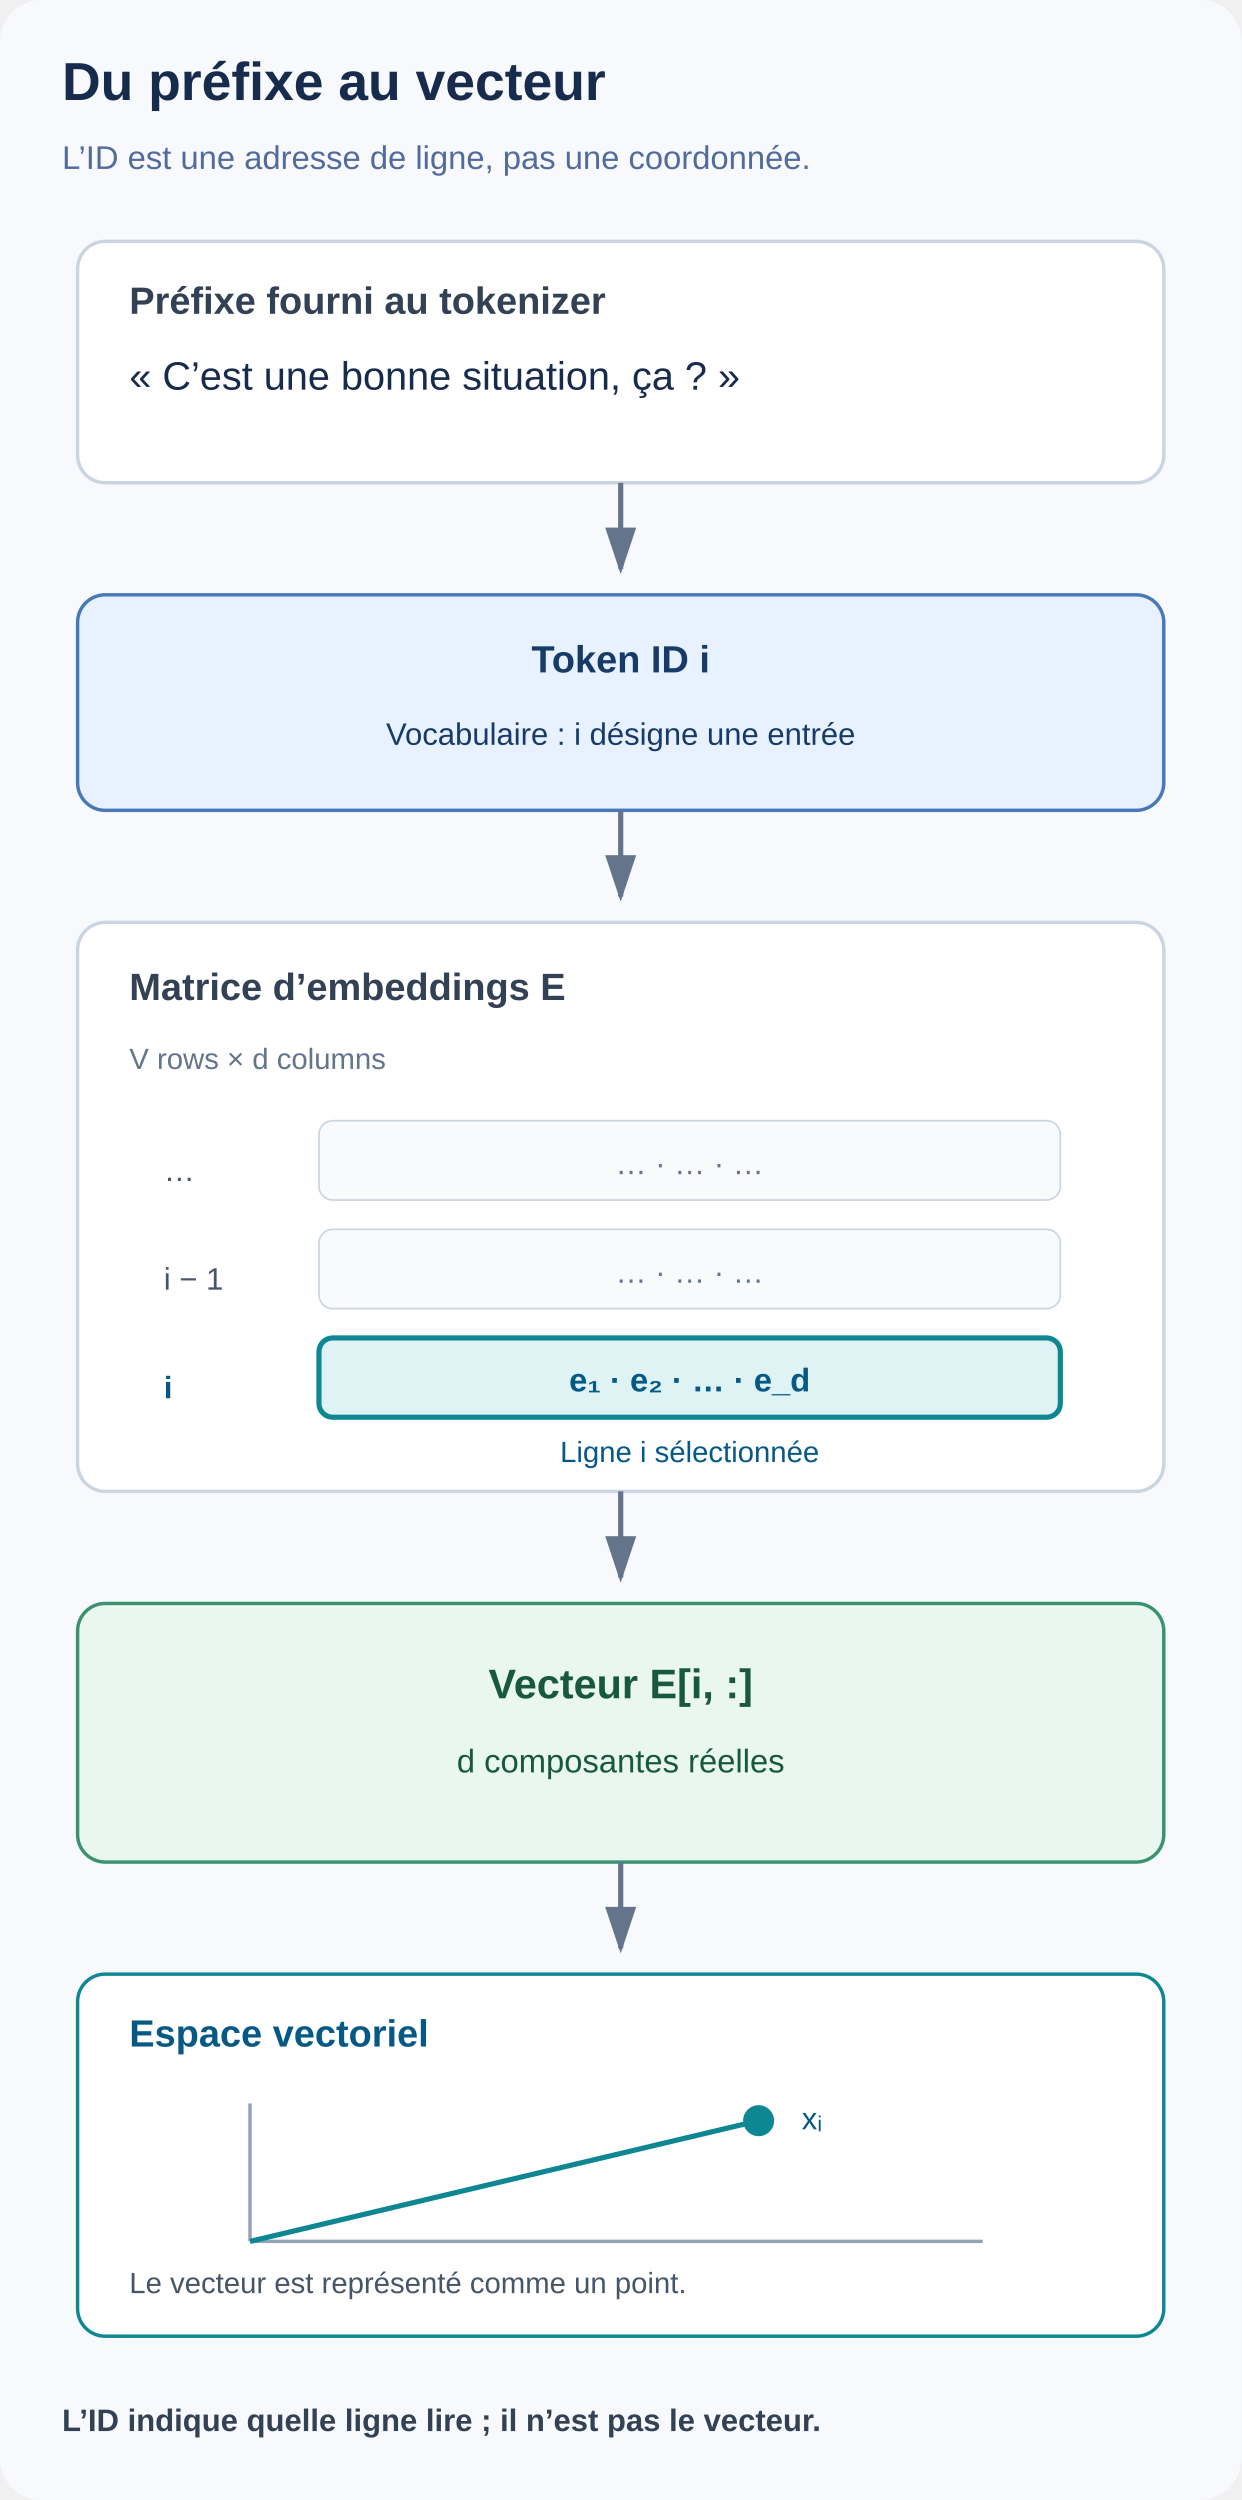
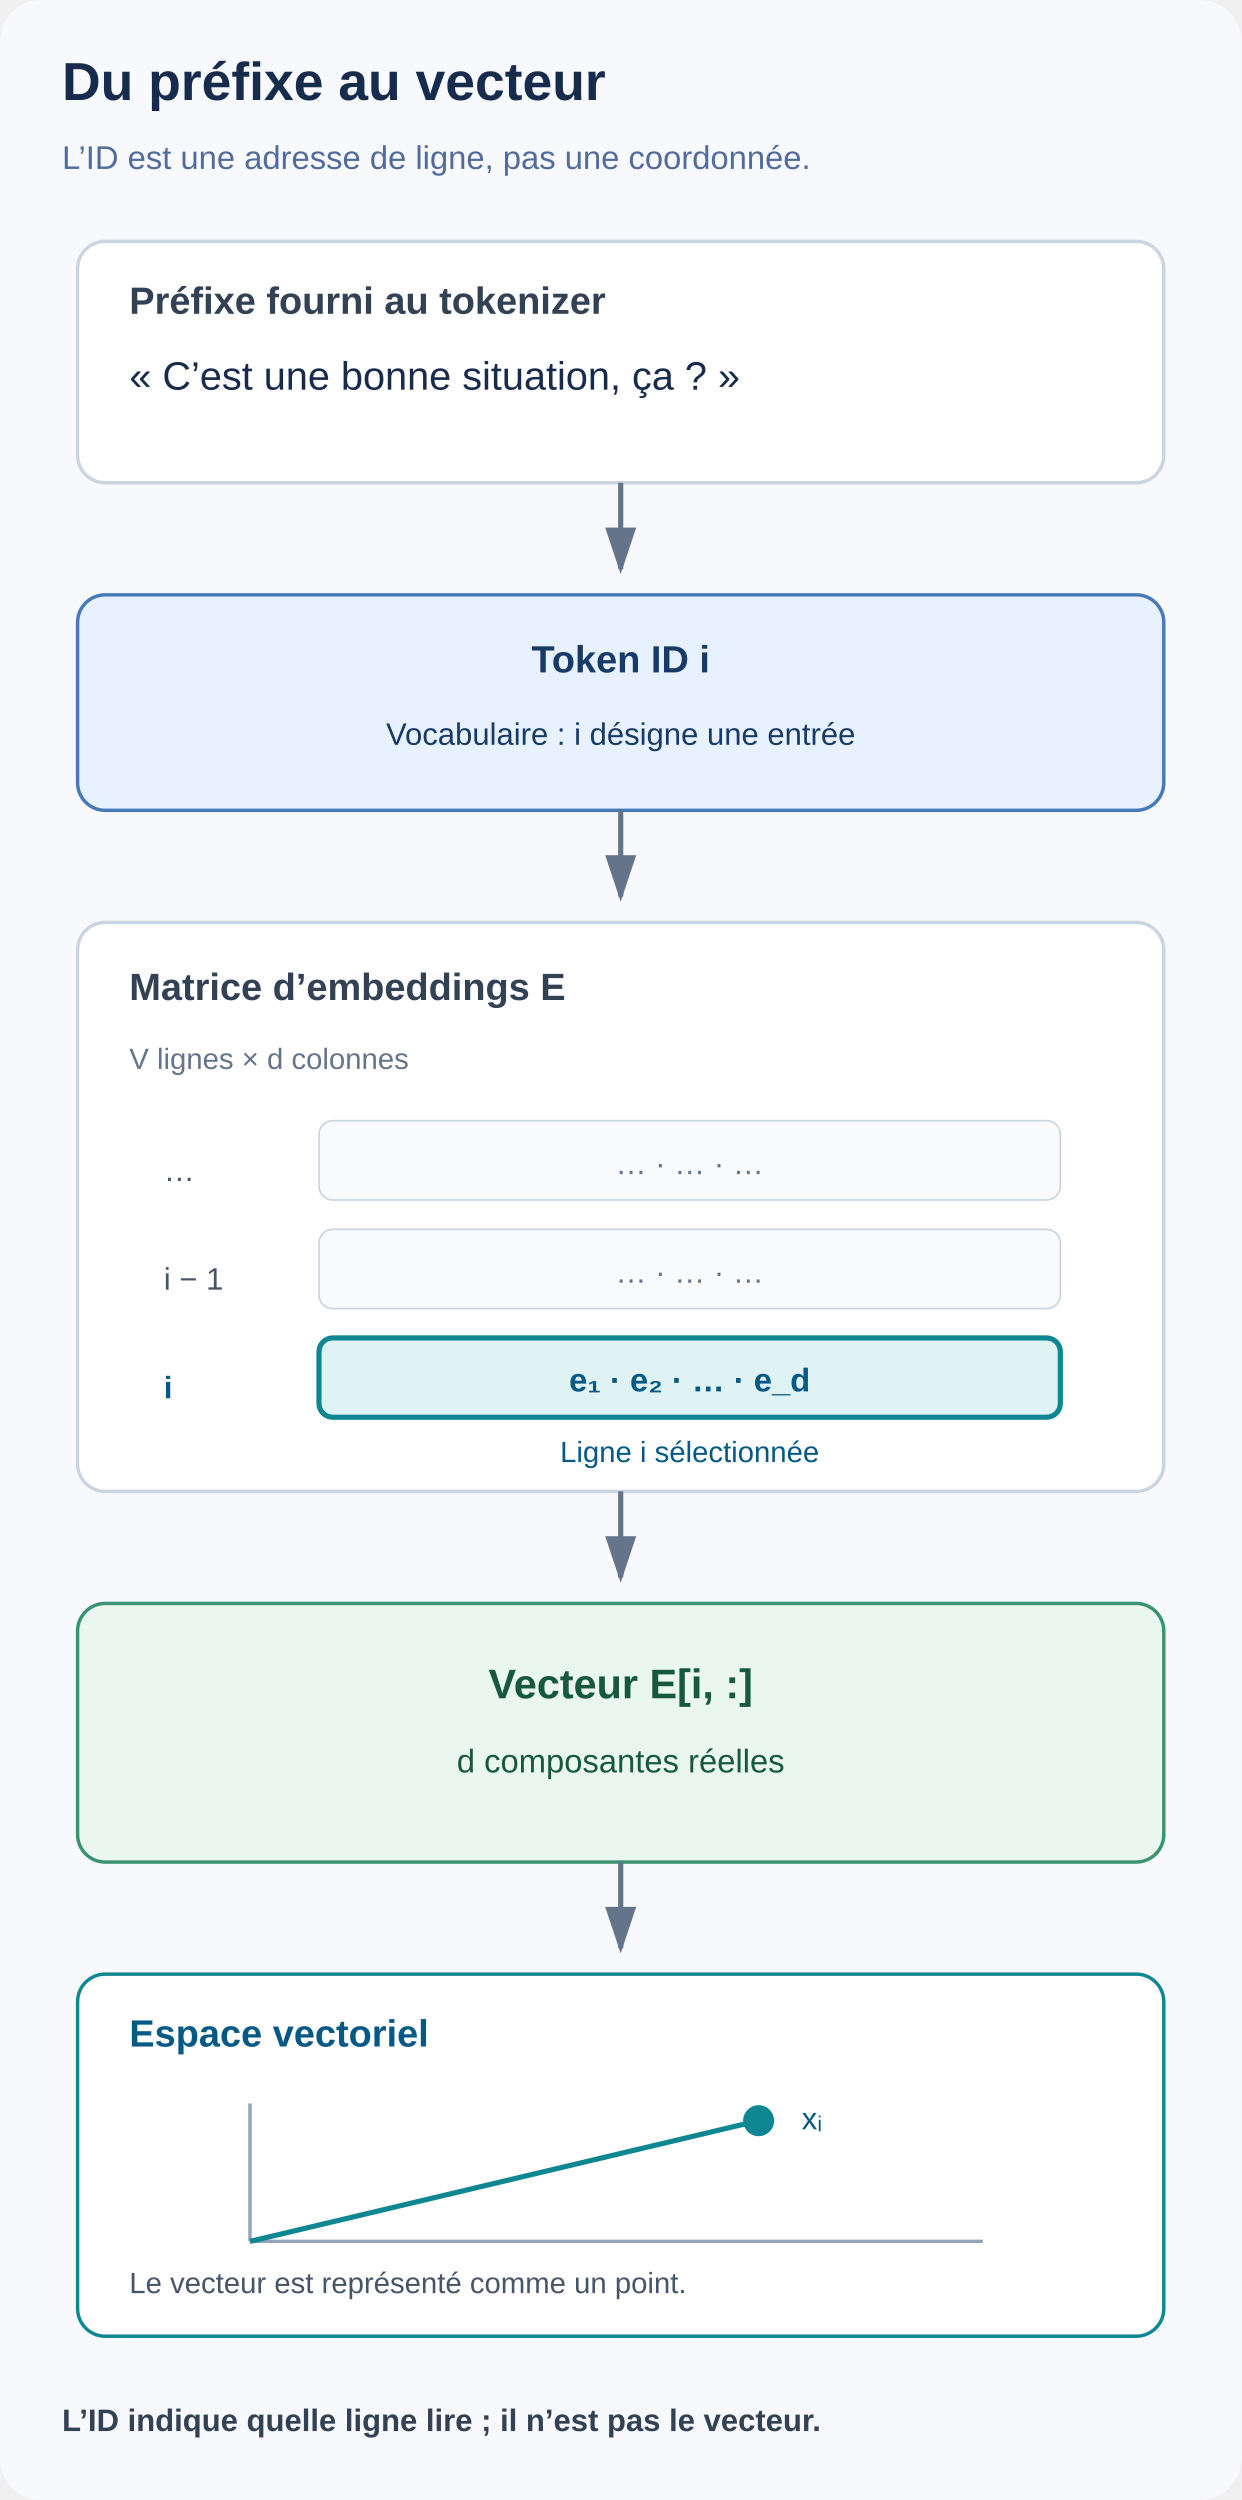
<svg xmlns="http://www.w3.org/2000/svg" width="720" height="1450" viewBox="0 0 720 1450" role="img" aria-labelledby="title desc">
  <defs>
    <marker id="a" markerWidth="10" markerHeight="10" refX="8" refY="3" orient="auto">
      <path d="M0 0L0 6L9 3z" fill="#64748b" />
    </marker>
  </defs>
  <rect width="720" height="1450" rx="24" fill="#f7f9fc" />
  <text x="36" y="58" font-family="Arial,sans-serif" font-size="31" font-weight="700" fill="#172b4d">Du préfixe au vecteur</text>
  <text x="36" y="98" font-family="Arial,sans-serif" font-size="19" fill="#526b9c">L’ID est une adresse de ligne, pas une coordonnée.</text>
  <rect x="45" y="140" width="630" height="140" rx="16" fill="#fff" stroke="#cbd5e1" stroke-width="2" />
  <text x="75" y="182" font-family="Arial,sans-serif" font-size="22" font-weight="700" fill="#334155">Préfixe fourni au tokenizer</text>
  <text x="75" y="226" font-family="Arial,sans-serif" font-size="23" fill="#172b4d">« C’est une bonne situation, ça ? »</text>
  <path d="M360 280V330" stroke="#64748b" stroke-width="3" marker-end="url(#a)" />
  <rect x="45" y="345" width="630" height="125" rx="16" fill="#e8f1ff" stroke="#4778b8" stroke-width="2" />
  <text x="360" y="390" text-anchor="middle" font-family="Arial,sans-serif" font-size="22" font-weight="700" fill="#173b67">Token ID i</text>
  <text x="360" y="432" text-anchor="middle" font-family="Arial,sans-serif" font-size="18" fill="#173b67">Vocabulaire : i désigne une entrée</text>
  <path d="M360 470V520" stroke="#64748b" stroke-width="3" marker-end="url(#a)" />
  <rect x="45" y="535" width="630" height="330" rx="16" fill="#fff" stroke="#cbd5e1" stroke-width="2" />
  <text x="75" y="580" font-family="Arial,sans-serif" font-size="22" font-weight="700" fill="#334155">Matrice d’embeddings E</text>
-   <text x="75" y="620" font-family="Arial,sans-serif" font-size="17" fill="#64748b">V rows × d columns</text>
+   <text x="75" y="620" font-family="Arial,sans-serif" font-size="17" fill="#64748b">V lignes × d colonnes</text>
  <g font-family="Arial,sans-serif" font-size="18" fill="#475569">
    <text x="95" y="685">…</text>
    <text x="95" y="748">i − 1</text>
    <text x="95" y="811" font-weight="700" fill="#075985">i</text>
  </g>
  <rect x="185" y="650" width="430" height="46" rx="8" fill="#f8fafc" stroke="#cbd5e1" />
  <rect x="185" y="713" width="430" height="46" rx="8" fill="#f8fafc" stroke="#cbd5e1" />
  <rect x="185" y="776" width="430" height="46" rx="8" fill="#dff3f5" stroke="#0f8792" stroke-width="3" />
  <text x="400" y="681" text-anchor="middle" font-family="Arial,sans-serif" font-size="18" fill="#64748b">… · … · …</text>
  <text x="400" y="744" text-anchor="middle" font-family="Arial,sans-serif" font-size="18" fill="#64748b">… · … · …</text>
  <text x="400" y="807" text-anchor="middle" font-family="Arial,sans-serif" font-size="19" font-weight="700" fill="#075985">e₁ · e₂ · … · e_d</text>
  <text x="400" y="848" text-anchor="middle" font-family="Arial,sans-serif" font-size="17" fill="#075985">Ligne i sélectionnée</text>
  <path d="M360 865V915" stroke="#64748b" stroke-width="3" marker-end="url(#a)" />
  <rect x="45" y="930" width="630" height="150" rx="16" fill="#e9f7f0" stroke="#3a9270" stroke-width="2" />
  <text x="360" y="985" text-anchor="middle" font-family="Arial,sans-serif" font-size="24" font-weight="700" fill="#17583f">Vecteur E[i, :]</text>
  <text x="360" y="1028" text-anchor="middle" font-family="Arial,sans-serif" font-size="19" fill="#17583f">d composantes réelles</text>
  <path d="M360 1080V1130" stroke="#64748b" stroke-width="3" marker-end="url(#a)" />
  <rect x="45" y="1145" width="630" height="210" rx="16" fill="#fff" stroke="#0f8792" stroke-width="2" />
  <text x="75" y="1187" font-family="Arial,sans-serif" font-size="22" font-weight="700" fill="#075985">Espace vectoriel</text>
  <path d="M145 1300V1220M145 1300H570" stroke="#94a3b8" stroke-width="2" />
  <path d="M145 1300L440 1230" stroke="#0f8792" stroke-width="3" />
  <circle cx="440" cy="1230" r="9" fill="#0f8792" />
  <text x="465" y="1235" font-family="Arial,sans-serif" font-size="18" fill="#075985">xᵢ</text>
  <text x="75" y="1330" font-family="Arial,sans-serif" font-size="17" fill="#475569">Le vecteur est représenté comme un point.</text>
  <text x="36" y="1410" font-family="Arial,sans-serif" font-size="18" font-weight="700" fill="#334155">L’ID indique quelle ligne lire ; il n’est pas le vecteur.</text>
</svg>
